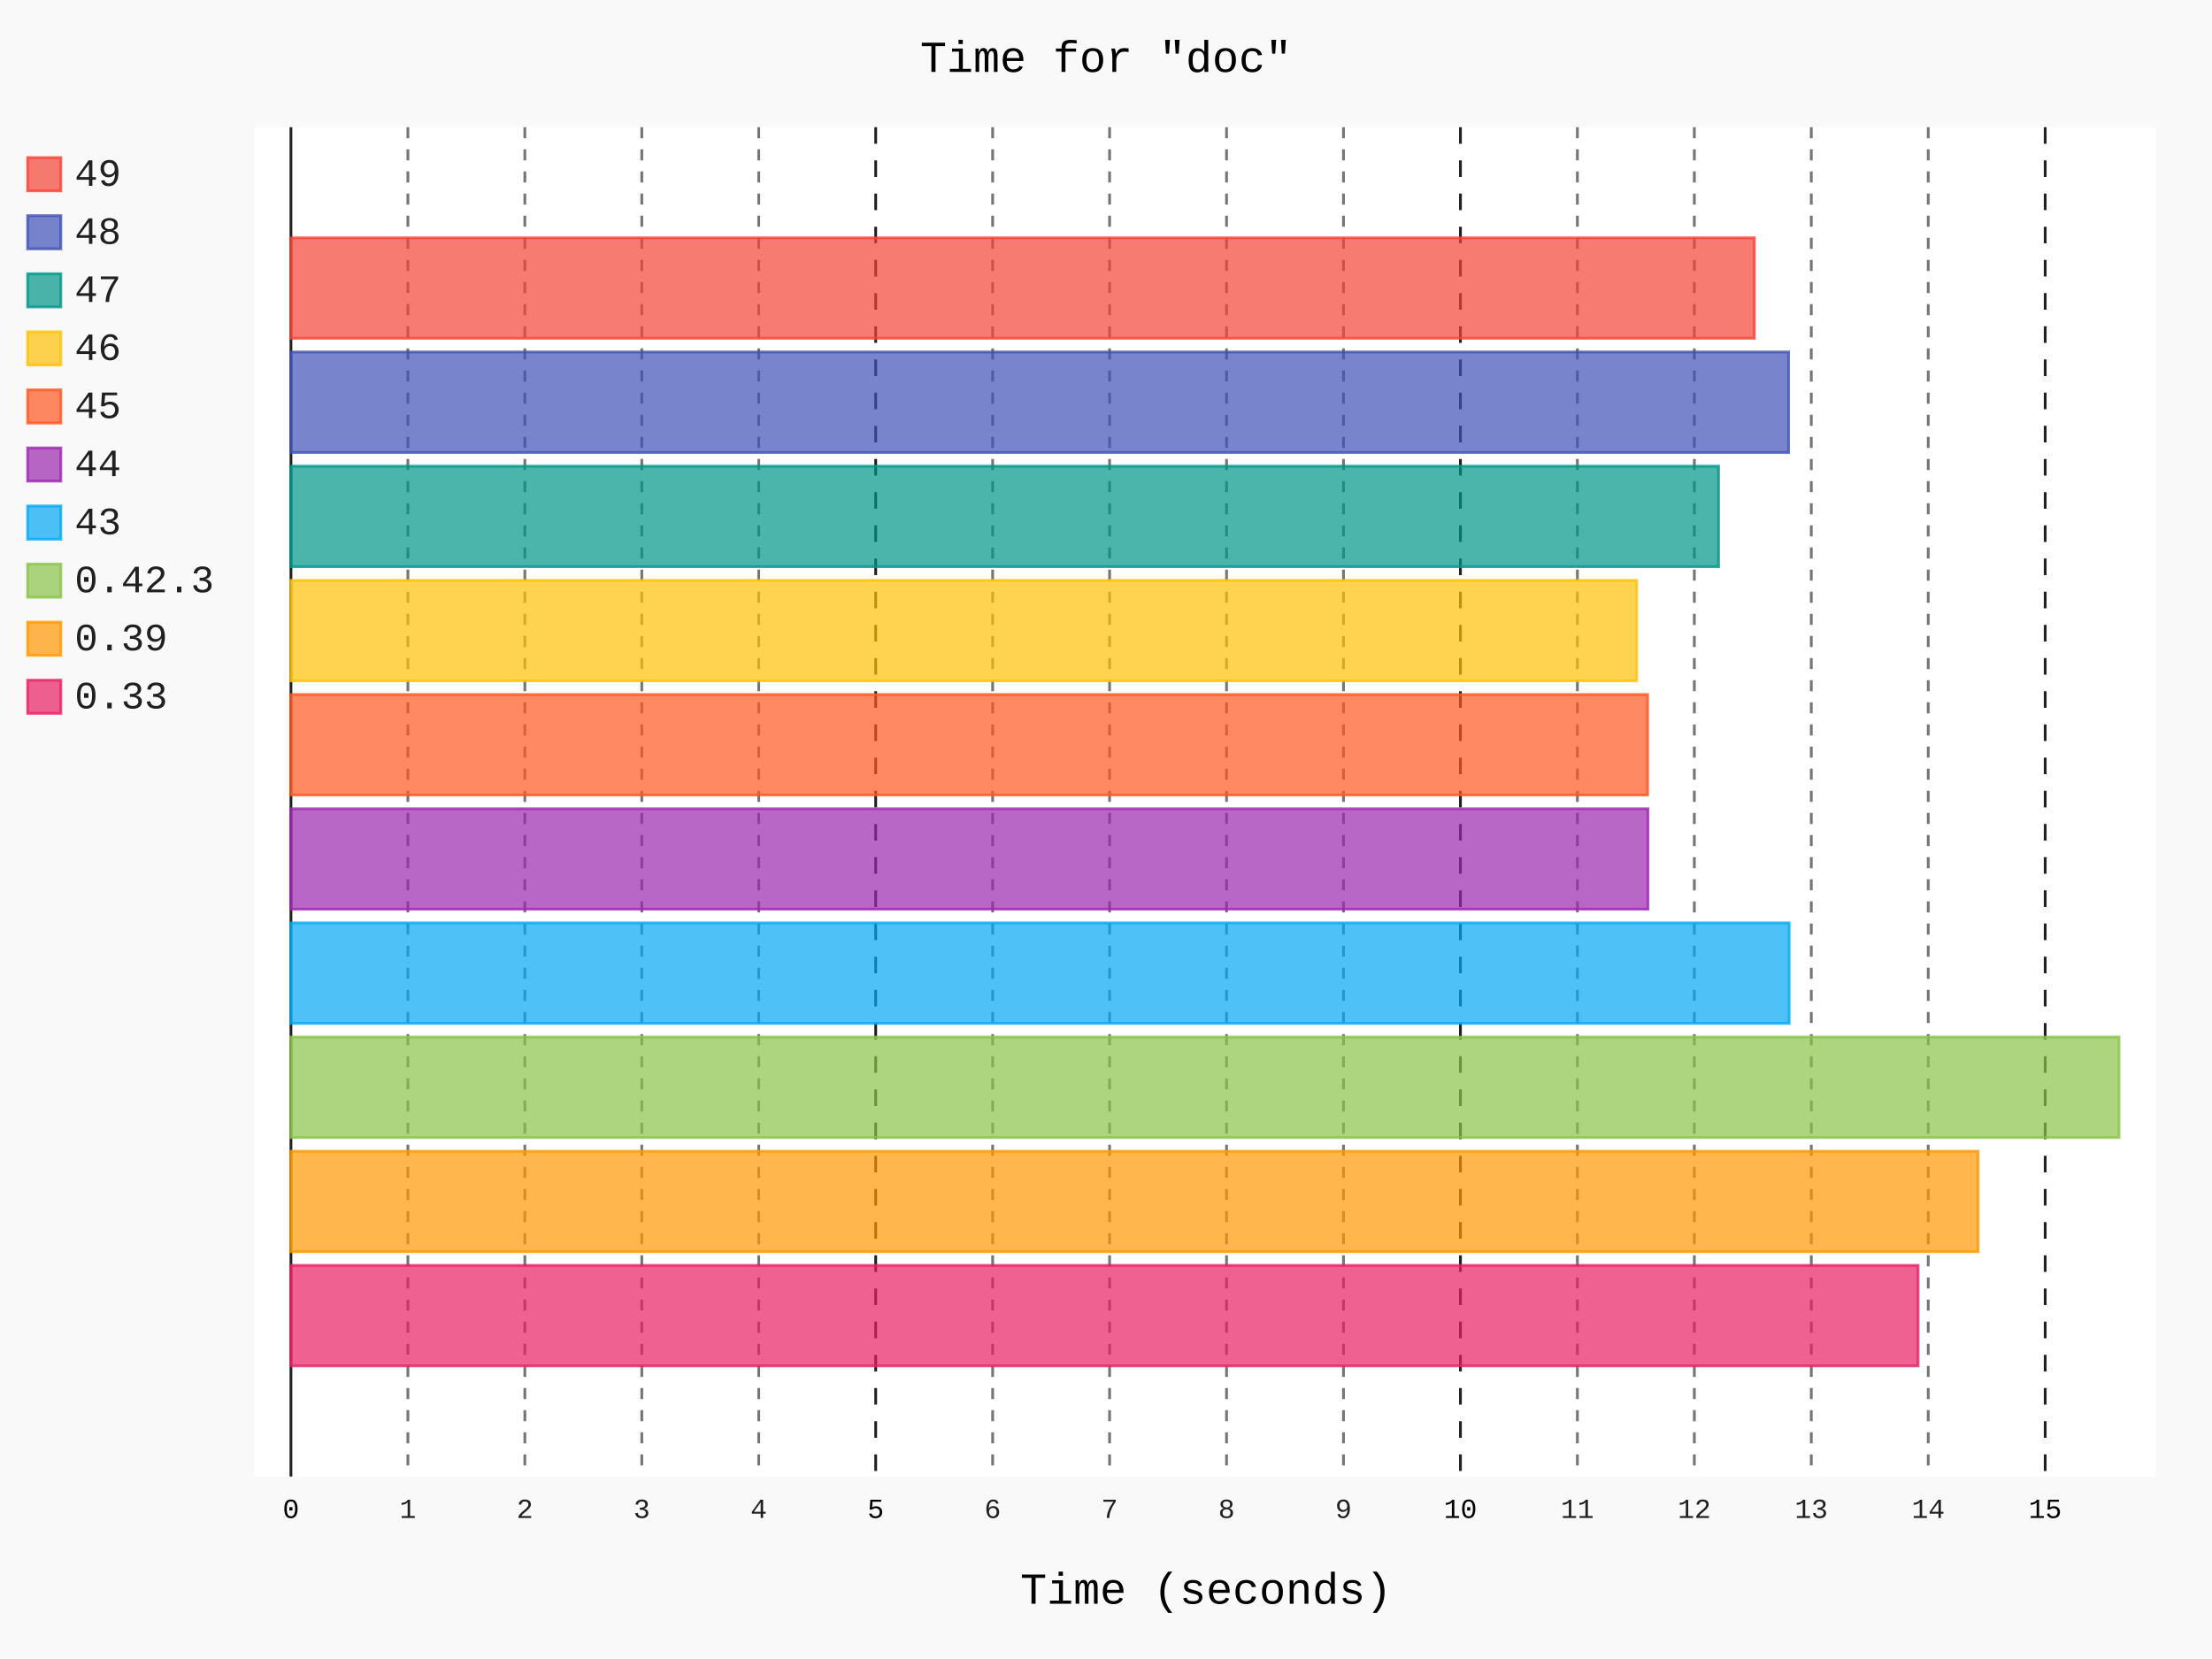
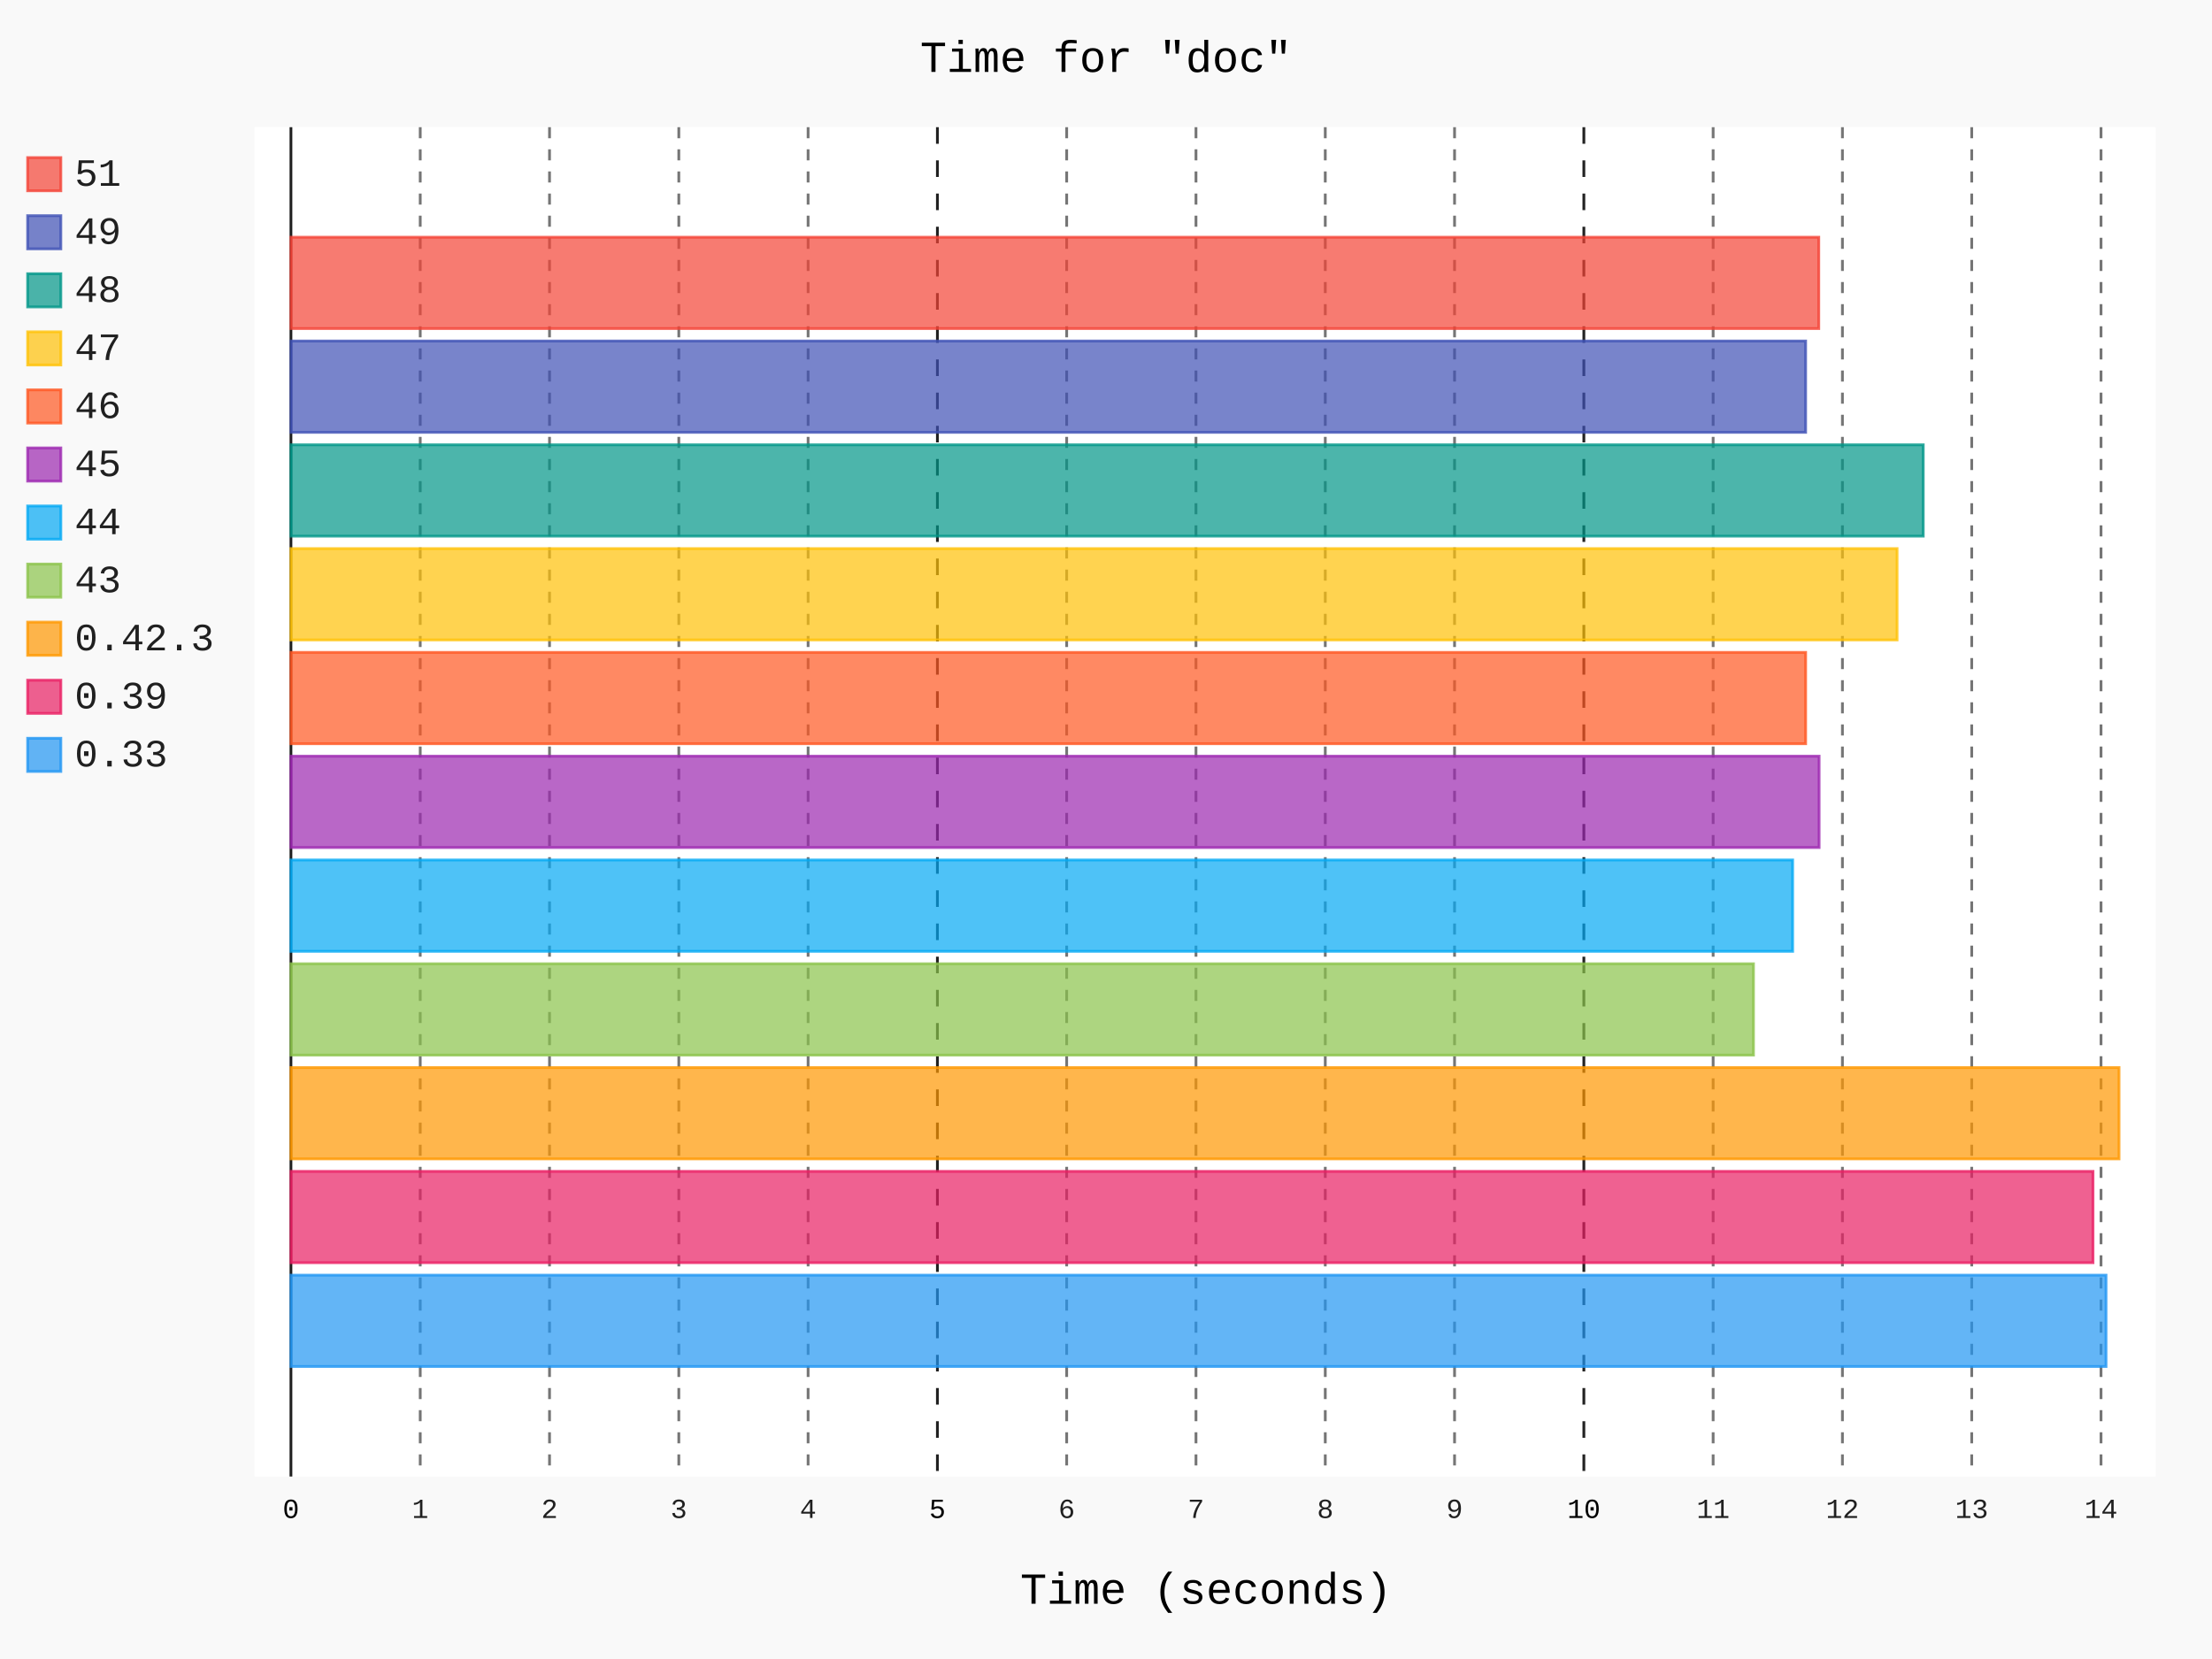
- <svg xmlns="http://www.w3.org/2000/svg" class="pygal-chart" id="chart-856ba15c-c120-4baa-a90b-6dd86057c41e" viewBox="0 0 800 600">
+ <svg xmlns="http://www.w3.org/2000/svg" class="pygal-chart" id="chart-0b628a32-dd21-4c8f-a442-141fc5b3c722" viewBox="0 0 800 600">
  <defs>
-     <style type="text/css">#chart-856ba15c-c120-4baa-a90b-6dd86057c41e{-webkit-user-select:none;-webkit-font-smoothing:antialiased;font-family:Consolas,"Liberation Mono",Menlo,Courier,monospace}#chart-856ba15c-c120-4baa-a90b-6dd86057c41e .title{font-family:Consolas,"Liberation Mono",Menlo,Courier,monospace;font-size:16px}#chart-856ba15c-c120-4baa-a90b-6dd86057c41e .legends .legend text{font-family:Consolas,"Liberation Mono",Menlo,Courier,monospace;font-size:14px}#chart-856ba15c-c120-4baa-a90b-6dd86057c41e .axis text{font-family:Consolas,"Liberation Mono",Menlo,Courier,monospace;font-size:10px}#chart-856ba15c-c120-4baa-a90b-6dd86057c41e .axis text.major{font-family:Consolas,"Liberation Mono",Menlo,Courier,monospace;font-size:10px}#chart-856ba15c-c120-4baa-a90b-6dd86057c41e .text-overlay text.value{font-family:Consolas,"Liberation Mono",Menlo,Courier,monospace;font-size:16px}#chart-856ba15c-c120-4baa-a90b-6dd86057c41e .text-overlay text.label{font-family:Consolas,"Liberation Mono",Menlo,Courier,monospace;font-size:10px}#chart-856ba15c-c120-4baa-a90b-6dd86057c41e .tooltip{font-family:Consolas,"Liberation Mono",Menlo,Courier,monospace;font-size:14px}#chart-856ba15c-c120-4baa-a90b-6dd86057c41e text.no_data{font-family:Consolas,"Liberation Mono",Menlo,Courier,monospace;font-size:64px}
- #chart-856ba15c-c120-4baa-a90b-6dd86057c41e{background-color:rgba(249,249,249,1)}#chart-856ba15c-c120-4baa-a90b-6dd86057c41e path,#chart-856ba15c-c120-4baa-a90b-6dd86057c41e line,#chart-856ba15c-c120-4baa-a90b-6dd86057c41e rect,#chart-856ba15c-c120-4baa-a90b-6dd86057c41e circle{-webkit-transition:150ms;-moz-transition:150ms;transition:150ms}#chart-856ba15c-c120-4baa-a90b-6dd86057c41e .graph &gt; .background{fill:rgba(249,249,249,1)}#chart-856ba15c-c120-4baa-a90b-6dd86057c41e .plot &gt; .background{fill:rgba(255,255,255,1)}#chart-856ba15c-c120-4baa-a90b-6dd86057c41e .graph{fill:rgba(0,0,0,.87)}#chart-856ba15c-c120-4baa-a90b-6dd86057c41e text.no_data{fill:rgba(0,0,0,1)}#chart-856ba15c-c120-4baa-a90b-6dd86057c41e .title{fill:rgba(0,0,0,1)}#chart-856ba15c-c120-4baa-a90b-6dd86057c41e .legends .legend text{fill:rgba(0,0,0,.87)}#chart-856ba15c-c120-4baa-a90b-6dd86057c41e .legends .legend:hover text{fill:rgba(0,0,0,1)}#chart-856ba15c-c120-4baa-a90b-6dd86057c41e .axis .line{stroke:rgba(0,0,0,1)}#chart-856ba15c-c120-4baa-a90b-6dd86057c41e .axis .guide.line{stroke:rgba(0,0,0,.54)}#chart-856ba15c-c120-4baa-a90b-6dd86057c41e .axis .major.line{stroke:rgba(0,0,0,.87)}#chart-856ba15c-c120-4baa-a90b-6dd86057c41e .axis text.major{fill:rgba(0,0,0,1)}#chart-856ba15c-c120-4baa-a90b-6dd86057c41e .axis.y .guides:hover .guide.line,#chart-856ba15c-c120-4baa-a90b-6dd86057c41e .line-graph .axis.x .guides:hover .guide.line,#chart-856ba15c-c120-4baa-a90b-6dd86057c41e .stackedline-graph .axis.x .guides:hover .guide.line,#chart-856ba15c-c120-4baa-a90b-6dd86057c41e .xy-graph .axis.x .guides:hover .guide.line{stroke:rgba(0,0,0,1)}#chart-856ba15c-c120-4baa-a90b-6dd86057c41e .axis .guides:hover text{fill:rgba(0,0,0,1)}#chart-856ba15c-c120-4baa-a90b-6dd86057c41e .reactive{fill-opacity:.7;stroke-opacity:.8}#chart-856ba15c-c120-4baa-a90b-6dd86057c41e .ci{stroke:rgba(0,0,0,.87)}#chart-856ba15c-c120-4baa-a90b-6dd86057c41e .reactive.active,#chart-856ba15c-c120-4baa-a90b-6dd86057c41e .active .reactive{fill-opacity:.8;stroke-opacity:.9;stroke-width:4}#chart-856ba15c-c120-4baa-a90b-6dd86057c41e .ci .reactive.active{stroke-width:1.5}#chart-856ba15c-c120-4baa-a90b-6dd86057c41e .series text{fill:rgba(0,0,0,1)}#chart-856ba15c-c120-4baa-a90b-6dd86057c41e .tooltip rect{fill:rgba(255,255,255,1);stroke:rgba(0,0,0,1);-webkit-transition:opacity 150ms;-moz-transition:opacity 150ms;transition:opacity 150ms}#chart-856ba15c-c120-4baa-a90b-6dd86057c41e .tooltip .label{fill:rgba(0,0,0,.87)}#chart-856ba15c-c120-4baa-a90b-6dd86057c41e .tooltip .label{fill:rgba(0,0,0,.87)}#chart-856ba15c-c120-4baa-a90b-6dd86057c41e .tooltip .legend{font-size:.8em;fill:rgba(0,0,0,.54)}#chart-856ba15c-c120-4baa-a90b-6dd86057c41e .tooltip .x_label{font-size:.6em;fill:rgba(0,0,0,1)}#chart-856ba15c-c120-4baa-a90b-6dd86057c41e .tooltip .xlink{font-size:.5em;text-decoration:underline}#chart-856ba15c-c120-4baa-a90b-6dd86057c41e .tooltip .value{font-size:1.5em}#chart-856ba15c-c120-4baa-a90b-6dd86057c41e .bound{font-size:.5em}#chart-856ba15c-c120-4baa-a90b-6dd86057c41e .max-value{font-size:.75em;fill:rgba(0,0,0,.54)}#chart-856ba15c-c120-4baa-a90b-6dd86057c41e .map-element{fill:rgba(255,255,255,1);stroke:rgba(0,0,0,.54) !important}#chart-856ba15c-c120-4baa-a90b-6dd86057c41e .map-element .reactive{fill-opacity:inherit;stroke-opacity:inherit}#chart-856ba15c-c120-4baa-a90b-6dd86057c41e .color-0,#chart-856ba15c-c120-4baa-a90b-6dd86057c41e .color-0 a:visited{stroke:#F44336;fill:#F44336}#chart-856ba15c-c120-4baa-a90b-6dd86057c41e .color-1,#chart-856ba15c-c120-4baa-a90b-6dd86057c41e .color-1 a:visited{stroke:#3F51B5;fill:#3F51B5}#chart-856ba15c-c120-4baa-a90b-6dd86057c41e .color-2,#chart-856ba15c-c120-4baa-a90b-6dd86057c41e .color-2 a:visited{stroke:#009688;fill:#009688}#chart-856ba15c-c120-4baa-a90b-6dd86057c41e .color-3,#chart-856ba15c-c120-4baa-a90b-6dd86057c41e .color-3 a:visited{stroke:#FFC107;fill:#FFC107}#chart-856ba15c-c120-4baa-a90b-6dd86057c41e .color-4,#chart-856ba15c-c120-4baa-a90b-6dd86057c41e .color-4 a:visited{stroke:#FF5722;fill:#FF5722}#chart-856ba15c-c120-4baa-a90b-6dd86057c41e .color-5,#chart-856ba15c-c120-4baa-a90b-6dd86057c41e .color-5 a:visited{stroke:#9C27B0;fill:#9C27B0}#chart-856ba15c-c120-4baa-a90b-6dd86057c41e .color-6,#chart-856ba15c-c120-4baa-a90b-6dd86057c41e .color-6 a:visited{stroke:#03A9F4;fill:#03A9F4}#chart-856ba15c-c120-4baa-a90b-6dd86057c41e .color-7,#chart-856ba15c-c120-4baa-a90b-6dd86057c41e .color-7 a:visited{stroke:#8BC34A;fill:#8BC34A}#chart-856ba15c-c120-4baa-a90b-6dd86057c41e .color-8,#chart-856ba15c-c120-4baa-a90b-6dd86057c41e .color-8 a:visited{stroke:#FF9800;fill:#FF9800}#chart-856ba15c-c120-4baa-a90b-6dd86057c41e .color-9,#chart-856ba15c-c120-4baa-a90b-6dd86057c41e .color-9 a:visited{stroke:#E91E63;fill:#E91E63}#chart-856ba15c-c120-4baa-a90b-6dd86057c41e .text-overlay .color-0 text{fill:black}#chart-856ba15c-c120-4baa-a90b-6dd86057c41e .text-overlay .color-1 text{fill:black}#chart-856ba15c-c120-4baa-a90b-6dd86057c41e .text-overlay .color-2 text{fill:black}#chart-856ba15c-c120-4baa-a90b-6dd86057c41e .text-overlay .color-3 text{fill:black}#chart-856ba15c-c120-4baa-a90b-6dd86057c41e .text-overlay .color-4 text{fill:black}#chart-856ba15c-c120-4baa-a90b-6dd86057c41e .text-overlay .color-5 text{fill:black}#chart-856ba15c-c120-4baa-a90b-6dd86057c41e .text-overlay .color-6 text{fill:black}#chart-856ba15c-c120-4baa-a90b-6dd86057c41e .text-overlay .color-7 text{fill:black}#chart-856ba15c-c120-4baa-a90b-6dd86057c41e .text-overlay .color-8 text{fill:black}#chart-856ba15c-c120-4baa-a90b-6dd86057c41e .text-overlay .color-9 text{fill:black}
- #chart-856ba15c-c120-4baa-a90b-6dd86057c41e text.no_data{text-anchor:middle}#chart-856ba15c-c120-4baa-a90b-6dd86057c41e .guide.line{fill:none}#chart-856ba15c-c120-4baa-a90b-6dd86057c41e .centered{text-anchor:middle}#chart-856ba15c-c120-4baa-a90b-6dd86057c41e .title{text-anchor:middle}#chart-856ba15c-c120-4baa-a90b-6dd86057c41e .legends .legend text{fill-opacity:1}#chart-856ba15c-c120-4baa-a90b-6dd86057c41e .axis.x text{text-anchor:middle}#chart-856ba15c-c120-4baa-a90b-6dd86057c41e .axis.x:not(.web) text[transform]{text-anchor:start}#chart-856ba15c-c120-4baa-a90b-6dd86057c41e .axis.x:not(.web) text[transform].backwards{text-anchor:end}#chart-856ba15c-c120-4baa-a90b-6dd86057c41e .axis.y text{text-anchor:end}#chart-856ba15c-c120-4baa-a90b-6dd86057c41e .axis.y text[transform].backwards{text-anchor:start}#chart-856ba15c-c120-4baa-a90b-6dd86057c41e .axis.y2 text{text-anchor:start}#chart-856ba15c-c120-4baa-a90b-6dd86057c41e .axis.y2 text[transform].backwards{text-anchor:end}#chart-856ba15c-c120-4baa-a90b-6dd86057c41e .axis .guide.line{stroke-dasharray:4,4}#chart-856ba15c-c120-4baa-a90b-6dd86057c41e .axis .major.guide.line{stroke-dasharray:6,6}#chart-856ba15c-c120-4baa-a90b-6dd86057c41e .horizontal .axis.y .guide.line,#chart-856ba15c-c120-4baa-a90b-6dd86057c41e .horizontal .axis.y2 .guide.line,#chart-856ba15c-c120-4baa-a90b-6dd86057c41e .vertical .axis.x .guide.line{opacity:0}#chart-856ba15c-c120-4baa-a90b-6dd86057c41e .horizontal .axis.always_show .guide.line,#chart-856ba15c-c120-4baa-a90b-6dd86057c41e .vertical .axis.always_show .guide.line{opacity:1 !important}#chart-856ba15c-c120-4baa-a90b-6dd86057c41e .axis.y .guides:hover .guide.line,#chart-856ba15c-c120-4baa-a90b-6dd86057c41e .axis.y2 .guides:hover .guide.line,#chart-856ba15c-c120-4baa-a90b-6dd86057c41e .axis.x .guides:hover .guide.line{opacity:1}#chart-856ba15c-c120-4baa-a90b-6dd86057c41e .axis .guides:hover text{opacity:1}#chart-856ba15c-c120-4baa-a90b-6dd86057c41e .nofill{fill:none}#chart-856ba15c-c120-4baa-a90b-6dd86057c41e .subtle-fill{fill-opacity:.2}#chart-856ba15c-c120-4baa-a90b-6dd86057c41e .dot{stroke-width:1px;fill-opacity:1}#chart-856ba15c-c120-4baa-a90b-6dd86057c41e .dot.active{stroke-width:5px}#chart-856ba15c-c120-4baa-a90b-6dd86057c41e .dot.negative{fill:transparent}#chart-856ba15c-c120-4baa-a90b-6dd86057c41e text,#chart-856ba15c-c120-4baa-a90b-6dd86057c41e tspan{stroke:none !important}#chart-856ba15c-c120-4baa-a90b-6dd86057c41e .series text.active{opacity:1}#chart-856ba15c-c120-4baa-a90b-6dd86057c41e .tooltip rect{fill-opacity:.95;stroke-width:.5}#chart-856ba15c-c120-4baa-a90b-6dd86057c41e .tooltip text{fill-opacity:1}#chart-856ba15c-c120-4baa-a90b-6dd86057c41e .showable{visibility:hidden}#chart-856ba15c-c120-4baa-a90b-6dd86057c41e .showable.shown{visibility:visible}#chart-856ba15c-c120-4baa-a90b-6dd86057c41e .gauge-background{fill:rgba(229,229,229,1);stroke:none}#chart-856ba15c-c120-4baa-a90b-6dd86057c41e .bg-lines{stroke:rgba(249,249,249,1);stroke-width:2px}</style>
+     <style type="text/css">#chart-0b628a32-dd21-4c8f-a442-141fc5b3c722{-webkit-user-select:none;-webkit-font-smoothing:antialiased;font-family:Consolas,"Liberation Mono",Menlo,Courier,monospace}#chart-0b628a32-dd21-4c8f-a442-141fc5b3c722 .title{font-family:Consolas,"Liberation Mono",Menlo,Courier,monospace;font-size:16px}#chart-0b628a32-dd21-4c8f-a442-141fc5b3c722 .legends .legend text{font-family:Consolas,"Liberation Mono",Menlo,Courier,monospace;font-size:14px}#chart-0b628a32-dd21-4c8f-a442-141fc5b3c722 .axis text{font-family:Consolas,"Liberation Mono",Menlo,Courier,monospace;font-size:10px}#chart-0b628a32-dd21-4c8f-a442-141fc5b3c722 .axis text.major{font-family:Consolas,"Liberation Mono",Menlo,Courier,monospace;font-size:10px}#chart-0b628a32-dd21-4c8f-a442-141fc5b3c722 .text-overlay text.value{font-family:Consolas,"Liberation Mono",Menlo,Courier,monospace;font-size:16px}#chart-0b628a32-dd21-4c8f-a442-141fc5b3c722 .text-overlay text.label{font-family:Consolas,"Liberation Mono",Menlo,Courier,monospace;font-size:10px}#chart-0b628a32-dd21-4c8f-a442-141fc5b3c722 .tooltip{font-family:Consolas,"Liberation Mono",Menlo,Courier,monospace;font-size:14px}#chart-0b628a32-dd21-4c8f-a442-141fc5b3c722 text.no_data{font-family:Consolas,"Liberation Mono",Menlo,Courier,monospace;font-size:64px}
+ #chart-0b628a32-dd21-4c8f-a442-141fc5b3c722{background-color:rgba(249,249,249,1)}#chart-0b628a32-dd21-4c8f-a442-141fc5b3c722 path,#chart-0b628a32-dd21-4c8f-a442-141fc5b3c722 line,#chart-0b628a32-dd21-4c8f-a442-141fc5b3c722 rect,#chart-0b628a32-dd21-4c8f-a442-141fc5b3c722 circle{-webkit-transition:150ms;-moz-transition:150ms;transition:150ms}#chart-0b628a32-dd21-4c8f-a442-141fc5b3c722 .graph &gt; .background{fill:rgba(249,249,249,1)}#chart-0b628a32-dd21-4c8f-a442-141fc5b3c722 .plot &gt; .background{fill:rgba(255,255,255,1)}#chart-0b628a32-dd21-4c8f-a442-141fc5b3c722 .graph{fill:rgba(0,0,0,.87)}#chart-0b628a32-dd21-4c8f-a442-141fc5b3c722 text.no_data{fill:rgba(0,0,0,1)}#chart-0b628a32-dd21-4c8f-a442-141fc5b3c722 .title{fill:rgba(0,0,0,1)}#chart-0b628a32-dd21-4c8f-a442-141fc5b3c722 .legends .legend text{fill:rgba(0,0,0,.87)}#chart-0b628a32-dd21-4c8f-a442-141fc5b3c722 .legends .legend:hover text{fill:rgba(0,0,0,1)}#chart-0b628a32-dd21-4c8f-a442-141fc5b3c722 .axis .line{stroke:rgba(0,0,0,1)}#chart-0b628a32-dd21-4c8f-a442-141fc5b3c722 .axis .guide.line{stroke:rgba(0,0,0,.54)}#chart-0b628a32-dd21-4c8f-a442-141fc5b3c722 .axis .major.line{stroke:rgba(0,0,0,.87)}#chart-0b628a32-dd21-4c8f-a442-141fc5b3c722 .axis text.major{fill:rgba(0,0,0,1)}#chart-0b628a32-dd21-4c8f-a442-141fc5b3c722 .axis.y .guides:hover .guide.line,#chart-0b628a32-dd21-4c8f-a442-141fc5b3c722 .line-graph .axis.x .guides:hover .guide.line,#chart-0b628a32-dd21-4c8f-a442-141fc5b3c722 .stackedline-graph .axis.x .guides:hover .guide.line,#chart-0b628a32-dd21-4c8f-a442-141fc5b3c722 .xy-graph .axis.x .guides:hover .guide.line{stroke:rgba(0,0,0,1)}#chart-0b628a32-dd21-4c8f-a442-141fc5b3c722 .axis .guides:hover text{fill:rgba(0,0,0,1)}#chart-0b628a32-dd21-4c8f-a442-141fc5b3c722 .reactive{fill-opacity:.7;stroke-opacity:.8}#chart-0b628a32-dd21-4c8f-a442-141fc5b3c722 .ci{stroke:rgba(0,0,0,.87)}#chart-0b628a32-dd21-4c8f-a442-141fc5b3c722 .reactive.active,#chart-0b628a32-dd21-4c8f-a442-141fc5b3c722 .active .reactive{fill-opacity:.8;stroke-opacity:.9;stroke-width:4}#chart-0b628a32-dd21-4c8f-a442-141fc5b3c722 .ci .reactive.active{stroke-width:1.5}#chart-0b628a32-dd21-4c8f-a442-141fc5b3c722 .series text{fill:rgba(0,0,0,1)}#chart-0b628a32-dd21-4c8f-a442-141fc5b3c722 .tooltip rect{fill:rgba(255,255,255,1);stroke:rgba(0,0,0,1);-webkit-transition:opacity 150ms;-moz-transition:opacity 150ms;transition:opacity 150ms}#chart-0b628a32-dd21-4c8f-a442-141fc5b3c722 .tooltip .label{fill:rgba(0,0,0,.87)}#chart-0b628a32-dd21-4c8f-a442-141fc5b3c722 .tooltip .label{fill:rgba(0,0,0,.87)}#chart-0b628a32-dd21-4c8f-a442-141fc5b3c722 .tooltip .legend{font-size:.8em;fill:rgba(0,0,0,.54)}#chart-0b628a32-dd21-4c8f-a442-141fc5b3c722 .tooltip .x_label{font-size:.6em;fill:rgba(0,0,0,1)}#chart-0b628a32-dd21-4c8f-a442-141fc5b3c722 .tooltip .xlink{font-size:.5em;text-decoration:underline}#chart-0b628a32-dd21-4c8f-a442-141fc5b3c722 .tooltip .value{font-size:1.5em}#chart-0b628a32-dd21-4c8f-a442-141fc5b3c722 .bound{font-size:.5em}#chart-0b628a32-dd21-4c8f-a442-141fc5b3c722 .max-value{font-size:.75em;fill:rgba(0,0,0,.54)}#chart-0b628a32-dd21-4c8f-a442-141fc5b3c722 .map-element{fill:rgba(255,255,255,1);stroke:rgba(0,0,0,.54) !important}#chart-0b628a32-dd21-4c8f-a442-141fc5b3c722 .map-element .reactive{fill-opacity:inherit;stroke-opacity:inherit}#chart-0b628a32-dd21-4c8f-a442-141fc5b3c722 .color-0,#chart-0b628a32-dd21-4c8f-a442-141fc5b3c722 .color-0 a:visited{stroke:#F44336;fill:#F44336}#chart-0b628a32-dd21-4c8f-a442-141fc5b3c722 .color-1,#chart-0b628a32-dd21-4c8f-a442-141fc5b3c722 .color-1 a:visited{stroke:#3F51B5;fill:#3F51B5}#chart-0b628a32-dd21-4c8f-a442-141fc5b3c722 .color-2,#chart-0b628a32-dd21-4c8f-a442-141fc5b3c722 .color-2 a:visited{stroke:#009688;fill:#009688}#chart-0b628a32-dd21-4c8f-a442-141fc5b3c722 .color-3,#chart-0b628a32-dd21-4c8f-a442-141fc5b3c722 .color-3 a:visited{stroke:#FFC107;fill:#FFC107}#chart-0b628a32-dd21-4c8f-a442-141fc5b3c722 .color-4,#chart-0b628a32-dd21-4c8f-a442-141fc5b3c722 .color-4 a:visited{stroke:#FF5722;fill:#FF5722}#chart-0b628a32-dd21-4c8f-a442-141fc5b3c722 .color-5,#chart-0b628a32-dd21-4c8f-a442-141fc5b3c722 .color-5 a:visited{stroke:#9C27B0;fill:#9C27B0}#chart-0b628a32-dd21-4c8f-a442-141fc5b3c722 .color-6,#chart-0b628a32-dd21-4c8f-a442-141fc5b3c722 .color-6 a:visited{stroke:#03A9F4;fill:#03A9F4}#chart-0b628a32-dd21-4c8f-a442-141fc5b3c722 .color-7,#chart-0b628a32-dd21-4c8f-a442-141fc5b3c722 .color-7 a:visited{stroke:#8BC34A;fill:#8BC34A}#chart-0b628a32-dd21-4c8f-a442-141fc5b3c722 .color-8,#chart-0b628a32-dd21-4c8f-a442-141fc5b3c722 .color-8 a:visited{stroke:#FF9800;fill:#FF9800}#chart-0b628a32-dd21-4c8f-a442-141fc5b3c722 .color-9,#chart-0b628a32-dd21-4c8f-a442-141fc5b3c722 .color-9 a:visited{stroke:#E91E63;fill:#E91E63}#chart-0b628a32-dd21-4c8f-a442-141fc5b3c722 .color-10,#chart-0b628a32-dd21-4c8f-a442-141fc5b3c722 .color-10 a:visited{stroke:#2196F3;fill:#2196F3}#chart-0b628a32-dd21-4c8f-a442-141fc5b3c722 .text-overlay .color-0 text{fill:black}#chart-0b628a32-dd21-4c8f-a442-141fc5b3c722 .text-overlay .color-1 text{fill:black}#chart-0b628a32-dd21-4c8f-a442-141fc5b3c722 .text-overlay .color-2 text{fill:black}#chart-0b628a32-dd21-4c8f-a442-141fc5b3c722 .text-overlay .color-3 text{fill:black}#chart-0b628a32-dd21-4c8f-a442-141fc5b3c722 .text-overlay .color-4 text{fill:black}#chart-0b628a32-dd21-4c8f-a442-141fc5b3c722 .text-overlay .color-5 text{fill:black}#chart-0b628a32-dd21-4c8f-a442-141fc5b3c722 .text-overlay .color-6 text{fill:black}#chart-0b628a32-dd21-4c8f-a442-141fc5b3c722 .text-overlay .color-7 text{fill:black}#chart-0b628a32-dd21-4c8f-a442-141fc5b3c722 .text-overlay .color-8 text{fill:black}#chart-0b628a32-dd21-4c8f-a442-141fc5b3c722 .text-overlay .color-9 text{fill:black}#chart-0b628a32-dd21-4c8f-a442-141fc5b3c722 .text-overlay .color-10 text{fill:black}
+ #chart-0b628a32-dd21-4c8f-a442-141fc5b3c722 text.no_data{text-anchor:middle}#chart-0b628a32-dd21-4c8f-a442-141fc5b3c722 .guide.line{fill:none}#chart-0b628a32-dd21-4c8f-a442-141fc5b3c722 .centered{text-anchor:middle}#chart-0b628a32-dd21-4c8f-a442-141fc5b3c722 .title{text-anchor:middle}#chart-0b628a32-dd21-4c8f-a442-141fc5b3c722 .legends .legend text{fill-opacity:1}#chart-0b628a32-dd21-4c8f-a442-141fc5b3c722 .axis.x text{text-anchor:middle}#chart-0b628a32-dd21-4c8f-a442-141fc5b3c722 .axis.x:not(.web) text[transform]{text-anchor:start}#chart-0b628a32-dd21-4c8f-a442-141fc5b3c722 .axis.x:not(.web) text[transform].backwards{text-anchor:end}#chart-0b628a32-dd21-4c8f-a442-141fc5b3c722 .axis.y text{text-anchor:end}#chart-0b628a32-dd21-4c8f-a442-141fc5b3c722 .axis.y text[transform].backwards{text-anchor:start}#chart-0b628a32-dd21-4c8f-a442-141fc5b3c722 .axis.y2 text{text-anchor:start}#chart-0b628a32-dd21-4c8f-a442-141fc5b3c722 .axis.y2 text[transform].backwards{text-anchor:end}#chart-0b628a32-dd21-4c8f-a442-141fc5b3c722 .axis .guide.line{stroke-dasharray:4,4}#chart-0b628a32-dd21-4c8f-a442-141fc5b3c722 .axis .major.guide.line{stroke-dasharray:6,6}#chart-0b628a32-dd21-4c8f-a442-141fc5b3c722 .horizontal .axis.y .guide.line,#chart-0b628a32-dd21-4c8f-a442-141fc5b3c722 .horizontal .axis.y2 .guide.line,#chart-0b628a32-dd21-4c8f-a442-141fc5b3c722 .vertical .axis.x .guide.line{opacity:0}#chart-0b628a32-dd21-4c8f-a442-141fc5b3c722 .horizontal .axis.always_show .guide.line,#chart-0b628a32-dd21-4c8f-a442-141fc5b3c722 .vertical .axis.always_show .guide.line{opacity:1 !important}#chart-0b628a32-dd21-4c8f-a442-141fc5b3c722 .axis.y .guides:hover .guide.line,#chart-0b628a32-dd21-4c8f-a442-141fc5b3c722 .axis.y2 .guides:hover .guide.line,#chart-0b628a32-dd21-4c8f-a442-141fc5b3c722 .axis.x .guides:hover .guide.line{opacity:1}#chart-0b628a32-dd21-4c8f-a442-141fc5b3c722 .axis .guides:hover text{opacity:1}#chart-0b628a32-dd21-4c8f-a442-141fc5b3c722 .nofill{fill:none}#chart-0b628a32-dd21-4c8f-a442-141fc5b3c722 .subtle-fill{fill-opacity:.2}#chart-0b628a32-dd21-4c8f-a442-141fc5b3c722 .dot{stroke-width:1px;fill-opacity:1}#chart-0b628a32-dd21-4c8f-a442-141fc5b3c722 .dot.active{stroke-width:5px}#chart-0b628a32-dd21-4c8f-a442-141fc5b3c722 .dot.negative{fill:transparent}#chart-0b628a32-dd21-4c8f-a442-141fc5b3c722 text,#chart-0b628a32-dd21-4c8f-a442-141fc5b3c722 tspan{stroke:none !important}#chart-0b628a32-dd21-4c8f-a442-141fc5b3c722 .series text.active{opacity:1}#chart-0b628a32-dd21-4c8f-a442-141fc5b3c722 .tooltip rect{fill-opacity:.95;stroke-width:.5}#chart-0b628a32-dd21-4c8f-a442-141fc5b3c722 .tooltip text{fill-opacity:1}#chart-0b628a32-dd21-4c8f-a442-141fc5b3c722 .showable{visibility:hidden}#chart-0b628a32-dd21-4c8f-a442-141fc5b3c722 .showable.shown{visibility:visible}#chart-0b628a32-dd21-4c8f-a442-141fc5b3c722 .gauge-background{fill:rgba(229,229,229,1);stroke:none}#chart-0b628a32-dd21-4c8f-a442-141fc5b3c722 .bg-lines{stroke:rgba(249,249,249,1);stroke-width:2px}</style>
  </defs>
  <g class="graph horizontalbar-graph horizontal">
    <rect class="background" height="600" width="800" x="0" y="0" />
    <g class="plot" transform="translate(92, 46)">
      <rect class="background" height="488" width="687.6" x="0" y="0" />
      <g class="axis x always_show">
        <g class="guides">
          <path class="axis major line" d="M13.223 0 v488" />
          <text class="major" x="13.223" y="503.0">0</text>
        </g>
        <g class="guides">
-           <path class="guide line" d="M55.52 0 v488" />
-           <text class="" x="55.52" y="503.0">1</text>
-         </g>
-         <g class="guides">
-           <path class="guide line" d="M97.816 0 v488" />
-           <text class="" x="97.816" y="503.0">2</text>
-         </g>
-         <g class="guides">
-           <path class="guide line" d="M140.113 0 v488" />
-           <text class="" x="140.113" y="503.0">3</text>
-         </g>
-         <g class="guides">
-           <path class="guide line" d="M182.409 0 v488" />
-           <text class="" x="182.409" y="503.0">4</text>
-         </g>
-         <g class="guides">
-           <path class="major guide line" d="M224.706 0 v488" />
-           <text class="major" x="224.706" y="503.0">5</text>
-         </g>
-         <g class="guides">
-           <path class="guide line" d="M267.002 0 v488" />
-           <text class="" x="267.002" y="503.0">6</text>
-         </g>
-         <g class="guides">
-           <path class="guide line" d="M309.299 0 v488" />
-           <text class="" x="309.299" y="503.0">7</text>
-         </g>
-         <g class="guides">
-           <path class="guide line" d="M351.595 0 v488" />
-           <text class="" x="351.595" y="503.0">8</text>
-         </g>
-         <g class="guides">
-           <path class="guide line" d="M393.892 0 v488" />
-           <text class="" x="393.892" y="503.0">9</text>
-         </g>
-         <g class="guides">
-           <path class="major guide line" d="M436.188 0 v488" />
-           <text class="major" x="436.188" y="503.0">10</text>
-         </g>
-         <g class="guides">
-           <path class="guide line" d="M478.485 0 v488" />
-           <text class="" x="478.485" y="503.0">11</text>
-         </g>
-         <g class="guides">
-           <path class="guide line" d="M520.781 0 v488" />
-           <text class="" x="520.781" y="503.0">12</text>
-         </g>
-         <g class="guides">
-           <path class="guide line" d="M563.078 0 v488" />
-           <text class="" x="563.078" y="503.0">13</text>
-         </g>
-         <g class="guides">
-           <path class="guide line" d="M605.374 0 v488" />
-           <text class="" x="605.374" y="503.0">14</text>
-         </g>
-         <g class="guides">
-           <path class="major guide line" d="M647.671 0 v488" />
-           <text class="major" x="647.671" y="503.0">15</text>
+           <path class="guide line" d="M59.983 0 v488" />
+           <text class="" x="59.983" y="503.0">1</text>
+         </g>
+         <g class="guides">
+           <path class="guide line" d="M106.743 0 v488" />
+           <text class="" x="106.743" y="503.0">2</text>
+         </g>
+         <g class="guides">
+           <path class="guide line" d="M153.503 0 v488" />
+           <text class="" x="153.503" y="503.0">3</text>
+         </g>
+         <g class="guides">
+           <path class="guide line" d="M200.263 0 v488" />
+           <text class="" x="200.263" y="503.0">4</text>
+         </g>
+         <g class="guides">
+           <path class="major guide line" d="M247.023 0 v488" />
+           <text class="major" x="247.023" y="503.0">5</text>
+         </g>
+         <g class="guides">
+           <path class="guide line" d="M293.783 0 v488" />
+           <text class="" x="293.783" y="503.0">6</text>
+         </g>
+         <g class="guides">
+           <path class="guide line" d="M340.543 0 v488" />
+           <text class="" x="340.543" y="503.0">7</text>
+         </g>
+         <g class="guides">
+           <path class="guide line" d="M387.303 0 v488" />
+           <text class="" x="387.303" y="503.0">8</text>
+         </g>
+         <g class="guides">
+           <path class="guide line" d="M434.063 0 v488" />
+           <text class="" x="434.063" y="503.0">9</text>
+         </g>
+         <g class="guides">
+           <path class="major guide line" d="M480.823 0 v488" />
+           <text class="major" x="480.823" y="503.0">10</text>
+         </g>
+         <g class="guides">
+           <path class="guide line" d="M527.583 0 v488" />
+           <text class="" x="527.583" y="503.0">11</text>
+         </g>
+         <g class="guides">
+           <path class="guide line" d="M574.343 0 v488" />
+           <text class="" x="574.343" y="503.0">12</text>
+         </g>
+         <g class="guides">
+           <path class="guide line" d="M621.103 0 v488" />
+           <text class="" x="621.103" y="503.0">13</text>
+         </g>
+         <g class="guides">
+           <path class="guide line" d="M667.863 0 v488" />
+           <text class="" x="667.863" y="503.0">14</text>
+         </g>
+       </g>
+       <g class="series serie-10 color-10">
+         <g class="bars">
+           <g class="bar">
+             <rect class="rect reactive tooltip-trigger" height="33.034" rx="0" ry="0" width="656.45" x="13.223" y="415.175" />
+           </g>
        </g>
      </g>
      <g class="series serie-9 color-9">
        <g class="bars">
          <g class="bar">
-             <rect class="rect reactive tooltip-trigger" height="36.337" rx="0" ry="0" width="588.471" x="13.223" y="411.647" />
+             <rect class="rect reactive tooltip-trigger" height="33.034" rx="0" ry="0" width="651.741" x="13.223" y="377.637" />
          </g>
        </g>
      </g>
      <g class="series serie-8 color-8">
        <g class="bars">
          <g class="bar">
-             <rect class="rect reactive tooltip-trigger" height="36.337" rx="0" ry="0" width="610.174" x="13.223" y="370.354" />
+             <rect class="rect reactive tooltip-trigger" height="33.034" rx="0" ry="0" width="661.154" x="13.223" y="340.098" />
          </g>
        </g>
      </g>
      <g class="series serie-7 color-7">
        <g class="bars">
          <g class="bar">
-             <rect class="rect reactive tooltip-trigger" height="36.337" rx="0" ry="0" width="661.154" x="13.223" y="329.062" />
+             <rect class="rect reactive tooltip-trigger" height="33.034" rx="0" ry="0" width="528.949" x="13.223" y="302.56" />
          </g>
        </g>
      </g>
      <g class="series serie-6 color-6">
        <g class="bars">
          <g class="bar">
-             <rect class="rect reactive tooltip-trigger" height="36.337" rx="0" ry="0" width="541.857" x="13.223" y="287.77" />
+             <rect class="rect reactive tooltip-trigger" height="33.034" rx="0" ry="0" width="543.108" x="13.223" y="265.022" />
          </g>
        </g>
      </g>
      <g class="series serie-5 color-5">
        <g class="bars">
          <g class="bar">
-             <rect class="rect reactive tooltip-trigger" height="36.337" rx="0" ry="0" width="490.792" x="13.223" y="246.478" />
+             <rect class="rect reactive tooltip-trigger" height="33.034" rx="0" ry="0" width="552.689" x="13.223" y="227.483" />
          </g>
        </g>
      </g>
      <g class="series serie-4 color-4">
        <g class="bars">
          <g class="bar">
-             <rect class="rect reactive tooltip-trigger" height="36.337" rx="0" ry="0" width="490.661" x="13.223" y="205.185" />
+             <rect class="rect reactive tooltip-trigger" height="33.034" rx="0" ry="0" width="547.817" x="13.223" y="189.945" />
          </g>
        </g>
      </g>
      <g class="series serie-3 color-3">
        <g class="bars">
          <g class="bar">
-             <rect class="rect reactive tooltip-trigger" height="36.337" rx="0" ry="0" width="486.706" x="13.223" y="163.893" />
+             <rect class="rect reactive tooltip-trigger" height="33.034" rx="0" ry="0" width="580.881" x="13.223" y="152.406" />
          </g>
        </g>
      </g>
      <g class="series serie-2 color-2">
        <g class="bars">
          <g class="bar">
-             <rect class="rect reactive tooltip-trigger" height="36.337" rx="0" ry="0" width="516.322" x="13.223" y="122.601" />
+             <rect class="rect reactive tooltip-trigger" height="33.034" rx="0" ry="0" width="590.345" x="13.223" y="114.868" />
          </g>
        </g>
      </g>
      <g class="series serie-1 color-1">
        <g class="bars">
          <g class="bar">
-             <rect class="rect reactive tooltip-trigger" height="36.337" rx="0" ry="0" width="541.653" x="13.223" y="81.308" />
+             <rect class="rect reactive tooltip-trigger" height="33.034" rx="0" ry="0" width="547.812" x="13.223" y="77.329" />
          </g>
        </g>
      </g>
      <g class="series serie-0 color-0">
        <g class="bars">
          <g class="bar">
-             <rect class="rect reactive tooltip-trigger" height="36.337" rx="0" ry="0" width="529.261" x="13.223" y="40.016" />
+             <rect class="rect reactive tooltip-trigger" height="33.034" rx="0" ry="0" width="552.563" x="13.223" y="39.791" />
          </g>
        </g>
      </g>
    </g>
    <g class="titles">
      <text class="title plot_title" x="400.0" y="26">Time for "doc"</text>
      <text class="title" x="436.2" y="580">Time (seconds)</text>
    </g>
    <g class="plot overlay" transform="translate(92, 46)">
+       <g class="series serie-10 color-10" />
      <g class="series serie-9 color-9" />
      <g class="series serie-8 color-8" />
      <g class="series serie-7 color-7" />
      <g class="series serie-6 color-6" />
      <g class="series serie-5 color-5" />
      <g class="series serie-4 color-4" />
      <g class="series serie-3 color-3" />
      <g class="series serie-2 color-2" />
      <g class="series serie-1 color-1" />
      <g class="series serie-0 color-0" />
    </g>
    <g class="plot text-overlay" transform="translate(92, 46)">
+       <g class="series serie-10 color-10" />
      <g class="series serie-9 color-9" />
      <g class="series serie-8 color-8" />
      <g class="series serie-7 color-7" />
      <g class="series serie-6 color-6" />
      <g class="series serie-5 color-5" />
      <g class="series serie-4 color-4" />
      <g class="series serie-3 color-3" />
      <g class="series serie-2 color-2" />
      <g class="series serie-1 color-1" />
      <g class="series serie-0 color-0" />
    </g>
    <g class="plot tooltip-overlay" transform="translate(92, 46)">
      <g class="tooltip" style="opacity: 0" transform="translate(0 0)">
        <rect class="tooltip-box" height="0" rx="0" ry="0" width="0" />
        <g class="text" />
      </g>
    </g>
    <g class="legends" transform="translate(10, 56)">
      <g class="legend reactive activate-serie" id="activate-serie-0">
        <rect class="color-0 reactive" height="12" width="12" x="0.0" y="1.0" />
-         <text x="17.0" y="11.2">49</text>
+         <text x="17.0" y="11.2">51</text>
      </g>
      <g class="legend reactive activate-serie" id="activate-serie-1">
        <rect class="color-1 reactive" height="12" width="12" x="0.0" y="22.0" />
-         <text x="17.0" y="32.2">48</text>
+         <text x="17.0" y="32.2">49</text>
      </g>
      <g class="legend reactive activate-serie" id="activate-serie-2">
        <rect class="color-2 reactive" height="12" width="12" x="0.0" y="43.0" />
-         <text x="17.0" y="53.2">47</text>
+         <text x="17.0" y="53.2">48</text>
      </g>
      <g class="legend reactive activate-serie" id="activate-serie-3">
        <rect class="color-3 reactive" height="12" width="12" x="0.0" y="64.0" />
-         <text x="17.0" y="74.2">46</text>
+         <text x="17.0" y="74.2">47</text>
      </g>
      <g class="legend reactive activate-serie" id="activate-serie-4">
        <rect class="color-4 reactive" height="12" width="12" x="0.0" y="85.0" />
-         <text x="17.0" y="95.2">45</text>
+         <text x="17.0" y="95.2">46</text>
      </g>
      <g class="legend reactive activate-serie" id="activate-serie-5">
        <rect class="color-5 reactive" height="12" width="12" x="0.0" y="106.0" />
-         <text x="17.0" y="116.2">44</text>
+         <text x="17.0" y="116.2">45</text>
      </g>
      <g class="legend reactive activate-serie" id="activate-serie-6">
        <rect class="color-6 reactive" height="12" width="12" x="0.0" y="127.0" />
-         <text x="17.0" y="137.2">43</text>
+         <text x="17.0" y="137.2">44</text>
      </g>
      <g class="legend reactive activate-serie" id="activate-serie-7">
        <rect class="color-7 reactive" height="12" width="12" x="0.0" y="148.0" />
-         <text x="17.0" y="158.2">0.42.3</text>
+         <text x="17.0" y="158.2">43</text>
      </g>
      <g class="legend reactive activate-serie" id="activate-serie-8">
        <rect class="color-8 reactive" height="12" width="12" x="0.0" y="169.0" />
-         <text x="17.0" y="179.2">0.39</text>
+         <text x="17.0" y="179.2">0.42.3</text>
      </g>
      <g class="legend reactive activate-serie" id="activate-serie-9">
        <rect class="color-9 reactive" height="12" width="12" x="0.0" y="190.0" />
-         <text x="17.0" y="200.2">0.33</text>
+         <text x="17.0" y="200.2">0.39</text>
+       </g>
+       <g class="legend reactive activate-serie" id="activate-serie-10">
+         <rect class="color-10 reactive" height="12" width="12" x="0.0" y="211.0" />
+         <text x="17.0" y="221.2">0.33</text>
      </g>
    </g>
    <g class="legends" transform="translate(790, 56)" />
  </g>
</svg>
